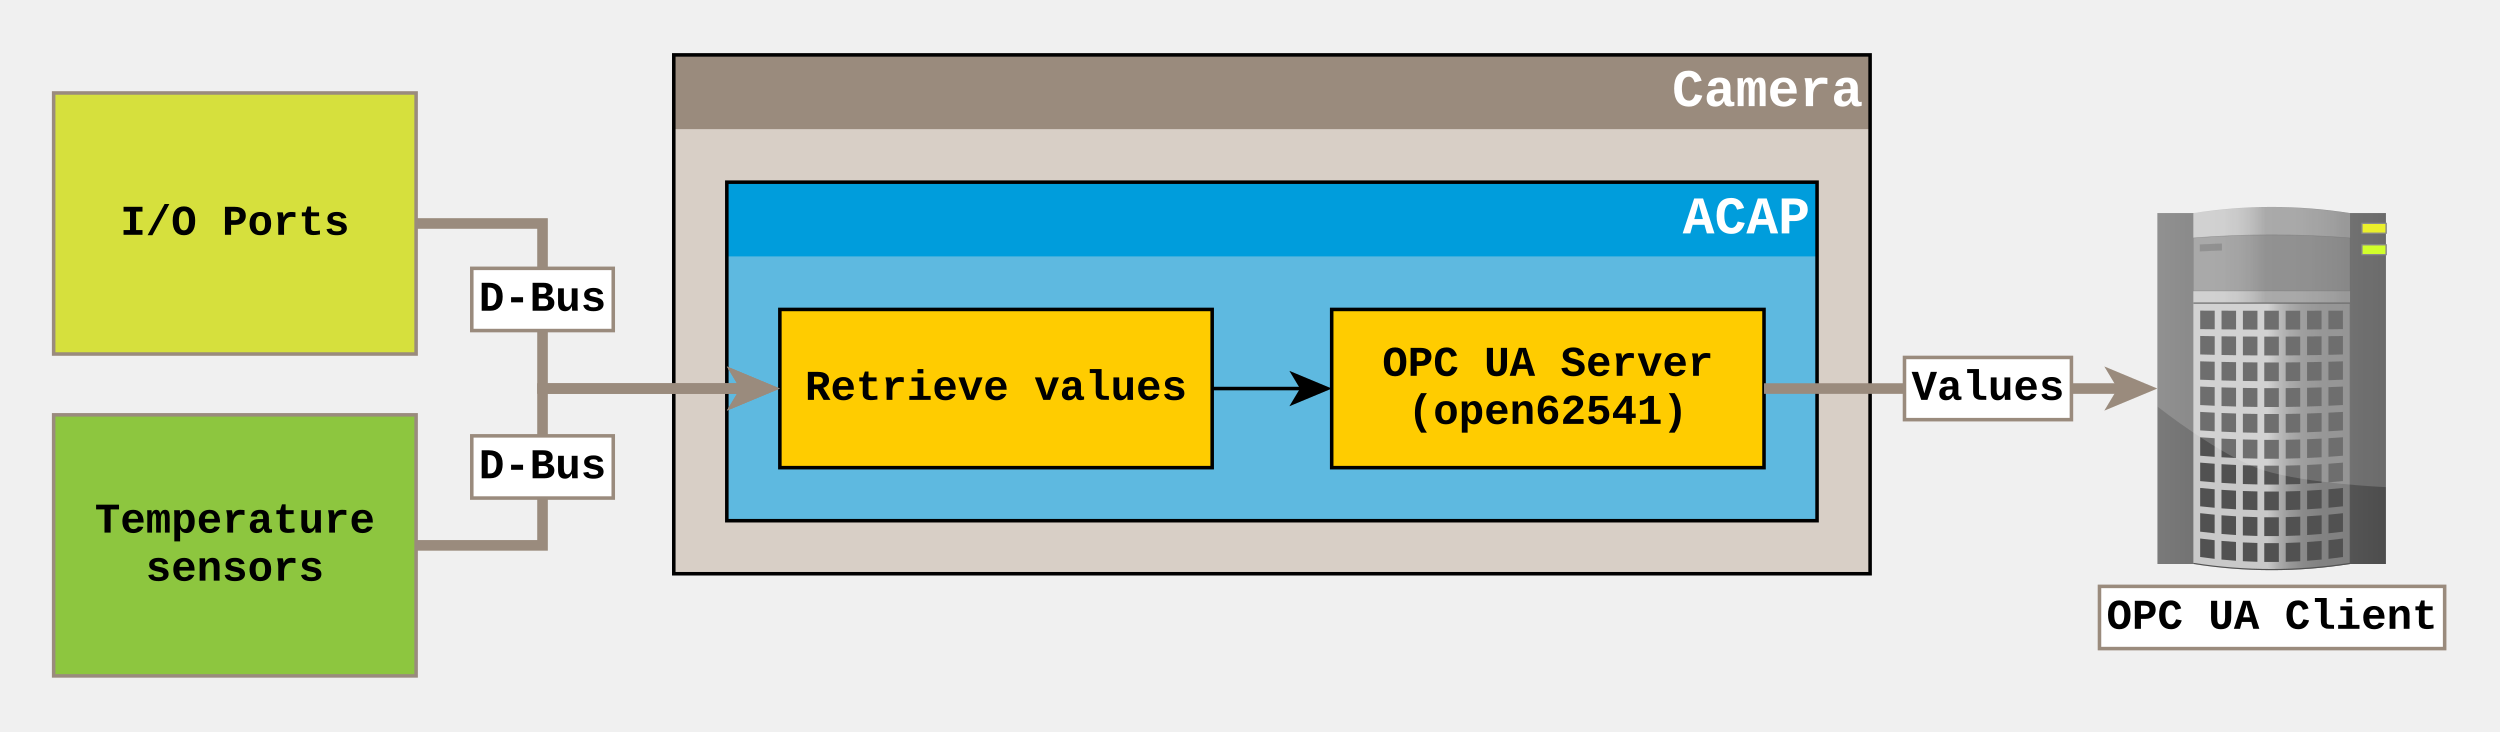
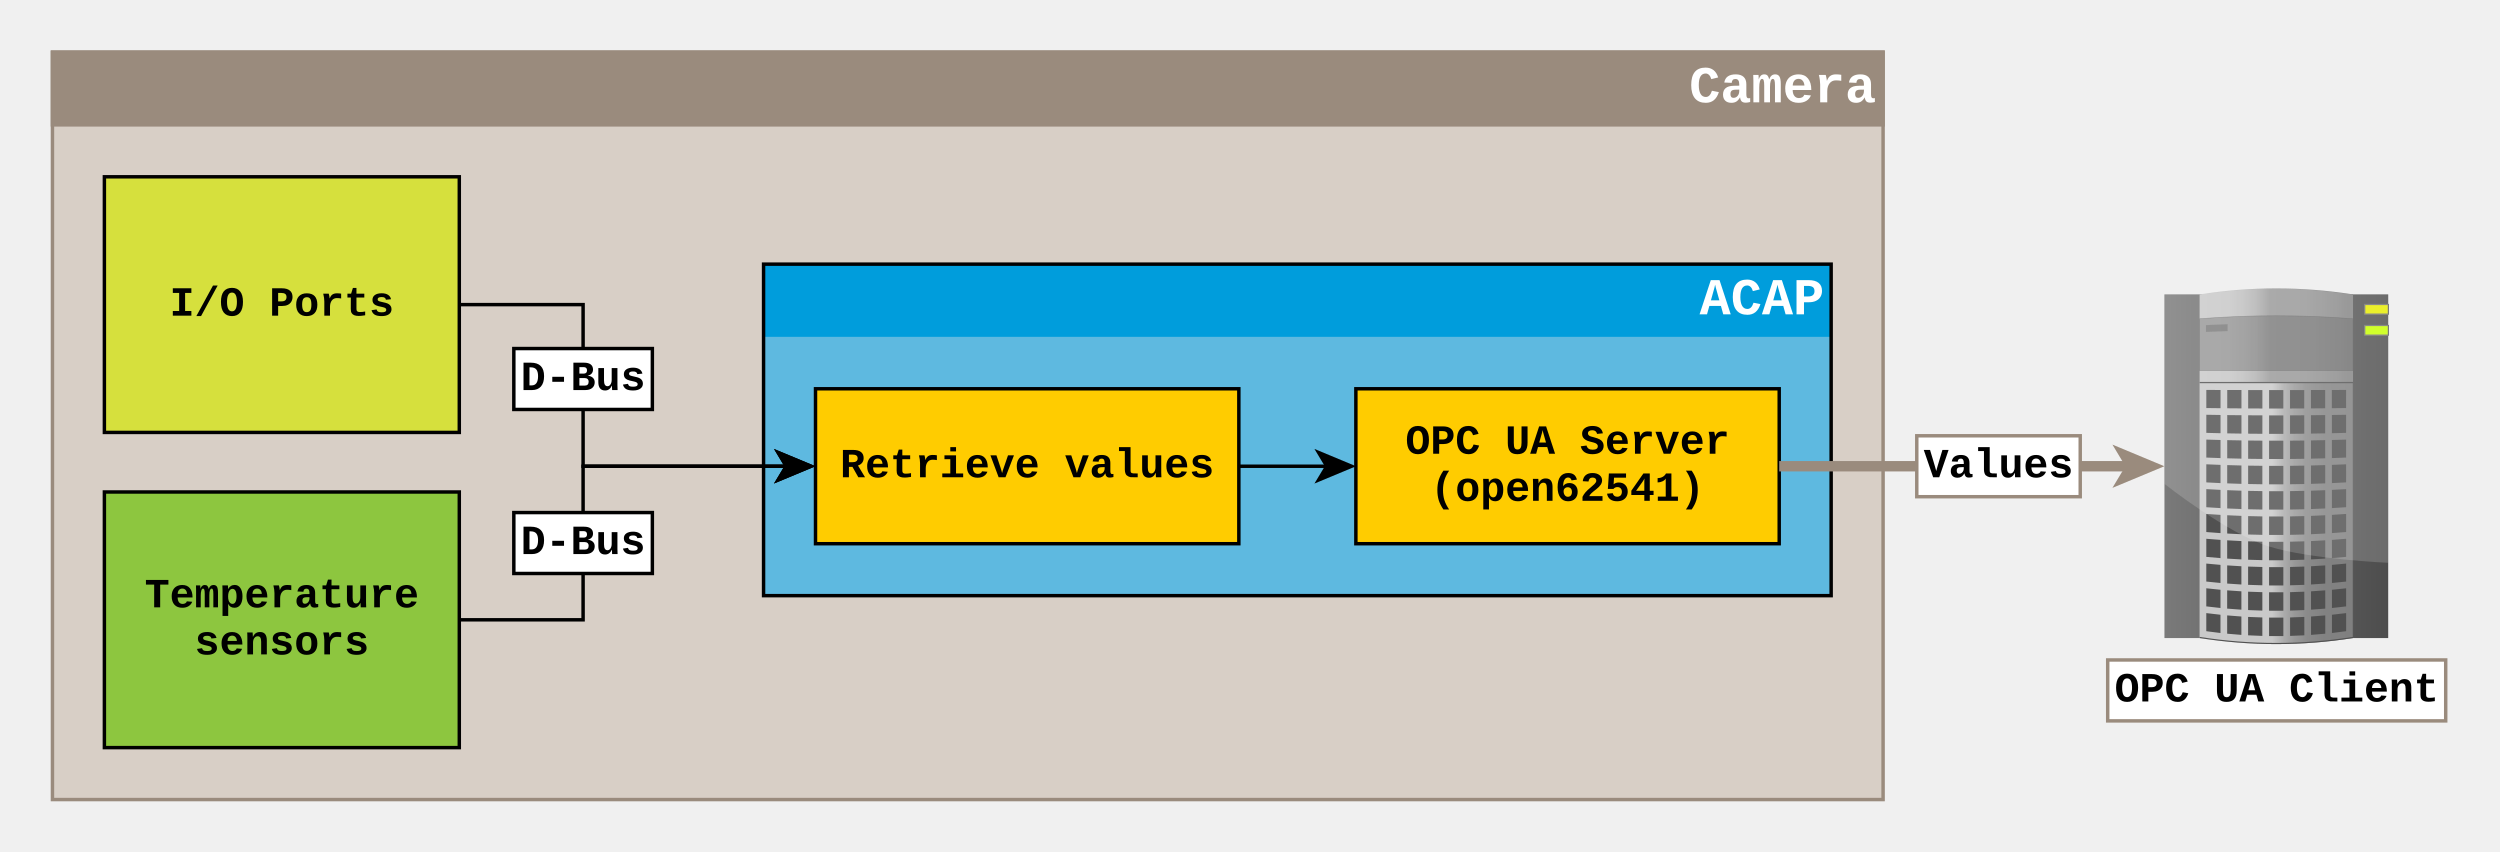
- <svg xmlns="http://www.w3.org/2000/svg" fill-opacity="1" color-rendering="auto" color-interpolation="auto" text-rendering="auto" stroke="black" stroke-linecap="square" width="707" stroke-miterlimit="10" shape-rendering="auto" stroke-opacity="1" fill="black" stroke-dasharray="none" font-weight="normal" stroke-width="1" height="207" font-family="'Dialog'" font-style="normal" stroke-linejoin="miter" font-size="12px" stroke-dashoffset="0" image-rendering="auto">
+ <svg xmlns="http://www.w3.org/2000/svg" fill-opacity="1" color-rendering="auto" color-interpolation="auto" text-rendering="auto" stroke="black" stroke-linecap="square" width="722" stroke-miterlimit="10" shape-rendering="auto" stroke-opacity="1" fill="black" stroke-dasharray="none" font-weight="normal" stroke-width="1" height="246" font-family="'Dialog'" font-style="normal" stroke-linejoin="miter" font-size="12px" stroke-dashoffset="0" image-rendering="auto">
  <defs id="genericDefs" />
  <g>
-     <g fill="rgb(216,207,198)" text-rendering="geometricPrecision" shape-rendering="geometricPrecision" transform="matrix(1,0,0,1,-813,-221)" stroke="rgb(216,207,198)">
-       <rect x="1003.544" width="338.32" height="146.73" y="236.524" clip-path="url(#clipPath2)" stroke="none" />
-     </g>
-     <g fill="rgb(154,139,125)" text-rendering="geometricPrecision" shape-rendering="geometricPrecision" transform="matrix(1,0,0,1,-813,-221)" stroke="rgb(154,139,125)">
-       <rect x="1003.544" width="338.32" height="20.992" y="236.524" clip-path="url(#clipPath2)" stroke="none" />
-     </g>
-     <g stroke-linecap="butt" font-size="15px" transform="matrix(1,0,0,1,-813,-221)" fill="white" text-rendering="geometricPrecision" font-family="'Courier New'" shape-rendering="geometricPrecision" stroke="white" font-weight="bold" stroke-miterlimit="1.45">
-       <text x="1285.855" xml:space="preserve" y="251.012" clip-path="url(#clipPath2)" stroke="none">Camera</text>
-     </g>
-     <g text-rendering="geometricPrecision" stroke-miterlimit="1.45" shape-rendering="geometricPrecision" transform="matrix(1,0,0,1,-813,-221)" stroke-linecap="butt">
-       <rect fill="none" x="1003.544" width="338.32" height="146.73" y="236.524" clip-path="url(#clipPath2)" />
-     </g>
-     <g fill="rgb(94,185,224)" text-rendering="geometricPrecision" shape-rendering="geometricPrecision" transform="matrix(1,0,0,1,-813,-221)" stroke="rgb(94,185,224)">
-       <rect x="1018.544" width="308.32" height="95.738" y="272.517" clip-path="url(#clipPath2)" stroke="none" />
-       <rect x="1018.544" y="272.517" clip-path="url(#clipPath2)" fill="rgb(0,157,220)" width="308.32" height="20.992" stroke="none" />
-     </g>
-     <g stroke-linecap="butt" font-size="15px" transform="matrix(1,0,0,1,-813,-221)" fill="white" text-rendering="geometricPrecision" font-family="'Courier New'" shape-rendering="geometricPrecision" stroke="white" font-weight="bold" stroke-miterlimit="1.45">
-       <text x="1288.858" xml:space="preserve" y="287.004" clip-path="url(#clipPath2)" stroke="none">ACAP</text>
-     </g>
-     <g text-rendering="geometricPrecision" stroke-miterlimit="1.45" shape-rendering="geometricPrecision" transform="matrix(1,0,0,1,-813,-221)" stroke-linecap="butt">
-       <rect fill="none" x="1018.544" width="308.32" height="95.738" y="272.517" clip-path="url(#clipPath2)" />
-     </g>
-     <g fill="rgb(255,204,0)" text-rendering="geometricPrecision" shape-rendering="geometricPrecision" transform="matrix(1,0,0,1,-813,-221)" stroke="rgb(255,204,0)">
-       <rect x="1189.602" width="122.262" height="44.746" y="308.509" clip-path="url(#clipPath2)" stroke="none" />
-     </g>
-     <g text-rendering="geometricPrecision" stroke-miterlimit="1.45" shape-rendering="geometricPrecision" transform="matrix(1,0,0,1,-813,-221)" stroke-linecap="butt">
-       <rect fill="none" x="1189.602" width="122.262" height="44.746" y="308.509" clip-path="url(#clipPath2)" />
-       <text x="1203.925" y="327.278" clip-path="url(#clipPath2)" font-family="'Courier New'" stroke="none" font-weight="bold" xml:space="preserve">OPC UA Server</text>
-       <text x="1211.126" y="340.872" clip-path="url(#clipPath2)" font-family="'Courier New'" stroke="none" font-weight="bold" xml:space="preserve">(open62541)</text>
-     </g>
-     <g fill="rgb(255,204,0)" text-rendering="geometricPrecision" shape-rendering="geometricPrecision" transform="matrix(1,0,0,1,-813,-221)" stroke="rgb(255,204,0)">
-       <rect x="1033.544" width="122.262" height="44.746" y="308.509" clip-path="url(#clipPath2)" stroke="none" />
-     </g>
-     <g text-rendering="geometricPrecision" stroke-miterlimit="1.45" shape-rendering="geometricPrecision" transform="matrix(1,0,0,1,-813,-221)" stroke-linecap="butt">
-       <rect fill="none" x="1033.544" width="122.262" height="44.746" y="308.509" clip-path="url(#clipPath2)" />
-       <text x="1040.666" y="334.075" clip-path="url(#clipPath2)" font-family="'Courier New'" stroke="none" font-weight="bold" xml:space="preserve">Retrieve values</text>
-     </g>
-     <g text-rendering="geometricPrecision" shape-rendering="geometricPrecision" transform="matrix(1.8475,0,0,1.8475,610.12,57.1494)">
+     <g text-rendering="geometricPrecision" shape-rendering="geometricPrecision" transform="matrix(1.8475,0,0,1.8475,625.0928,81.919)">
      <g clip-path="url(#clipPath3)">
        <svg xml:space="preserve" opacity="1" writing-mode="lr-tb" stop-color="rgb(0, 0, 0)" shape-rendering="auto" glyph-orientation-horizontal="0deg" color-profile="auto" lighting-color="rgb(255, 255, 255)" color="rgb(0, 0, 0)" font-weight="400" alignment-baseline="auto" font-style="normal" version="1.1" color-interpolation-filters="linearrgb" text-anchor="start" stroke-linecap="butt" color-interpolation="srgb" font-variant="normal" word-spacing="normal" fill-opacity="1" text-rendering="auto" clip-path="none" text-decoration="none" letter-spacing="normal" viewBox="0 -0.741 36 57" glyph-orientation-vertical="auto" display="inline" font-size-adjust="none" overflow="hidden" fill="rgb(0, 0, 0)" font-stretch="normal" stroke-dasharray="none" stroke-miterlimit="4" stop-opacity="1" color-rendering="auto" font-size="12" pointer-events="visiblepainted" mask="none" direction="ltr" baseline-shift="baseline" enable-background="new 0 -0.741 36 57" fill-rule="nonzero" image-rendering="auto" stroke-dashoffset="0" width="36px" marker-end="none" clip="auto" cursor="auto" stroke="none" filter="none" visibility="visible" kerning="auto" stroke-width="1" font-family="&quot;Arial&quot;,&quot;Helvetica&quot;,sans-serif" flood-opacity="1" clip-rule="nonzero" src="none" height="57px" unicode-bidi="normal" stroke-linejoin="miter" stroke-opacity="1" flood-color="rgb(0, 0, 0)" dominant-baseline="auto" marker-start="none" x="0px" marker-mid="none" y="0px">
          <defs>
            <clipPath clipPathUnits="userSpaceOnUse" id="clipPath1">
-               <path d="M0 0 L707 0 L707 207 L0 207 L0 0 Z" />
+               <path d="M0 0 L722 0 L722 246 L0 246 L0 0 Z" />
            </clipPath>
            <clipPath clipPathUnits="userSpaceOnUse" id="clipPath2">
-               <path d="M813 221 L1520 221 L1520 428 L813 428 L813 221 Z" />
+               <path d="M788 -78 L1510 -78 L1510 168 L788 168 L788 -78 Z" />
            </clipPath>
            <clipPath clipPathUnits="userSpaceOnUse" id="clipPath3">
-               <path d="M-330.235 -30.933 L52.438 -30.933 L52.438 81.109 L-330.235 81.109 L-330.235 -30.933 Z" />
+               <path d="M-338.339 -44.34 L52.452 -44.34 L52.452 88.811 L-338.339 88.811 L-338.339 -44.34 Z" />
            </clipPath>
          </defs>
          <linearGradient gradientTransform="matrix(1 0 0 1 -195.2002 -770.8008)" x1="230.177" x2="180.335" gradientUnits="userSpaceOnUse" y1="798.602" y2="798.602" id="svg1.SVGID_1_">
            <stop offset="0" style="stop-color:#4D4D4D" />
            <stop offset="1" style="stop-color:#8D8D8D" />
          </linearGradient>
          <rect fill="url(#svg1.SVGID_1_)" width="34.977" y="0.943" height="53.716" />
          <linearGradient gradientTransform="matrix(1 0 0 1 -195.2002 -770.8008)" x1="224.681" x2="200.697" gradientUnits="userSpaceOnUse" y1="798.602" y2="798.602" id="svg1.SVGID_2_">
            <stop offset="0.032" style="stop-color:#848484" />
            <stop offset="0.12" style="stop-color:#8C8C8C" />
            <stop offset="0.308" style="stop-color:#969696" />
            <stop offset="0.539" style="stop-color:#999999" />
            <stop offset="0.55" style="stop-color:#9C9C9C" />
            <stop offset="0.626" style="stop-color:#B0B0B0" />
            <stop offset="0.712" style="stop-color:#BEBEBE" />
            <stop offset="0.818" style="stop-color:#C7C7C7" />
            <stop offset="1" style="stop-color:#C9C9C9" />
          </linearGradient>
          <path fill="url(#svg1.SVGID_2_)" d="M5.497,0.943c7.945-1.258,16.04-1.258,23.983,0c0,17.905,0,35.811,0,53.716  c-7.943,1.258-16.039,1.258-23.983,0C5.497,36.753,5.497,18.848,5.497,0.943z" />
          <path fill="#515151" d="M5.497,14.621c7.995,0,15.989,0,23.983,0c0,13.346,0,26.693,0,40.037c-7.943,1.258-16.039,1.258-23.983,0  C5.497,41.314,5.497,27.967,5.497,14.621z" />
          <path fill="#565656" opacity="0.43" d="M5.497,4.745c7.982-0.628,16.001-0.628,23.983,0c0,2.707,0,5.413,0,8.12  c-7.994,0-15.989,0-23.983,0C5.497,10.158,5.497,7.452,5.497,4.745z" />
          <path fill="none" stroke-width="0.1" d="M5.497,4.745  c7.982-0.628,16.001-0.628,23.983,0c0,2.707,0,5.413,0,8.12c-7.994,0-15.989,0-23.983,0C5.497,10.158,5.497,7.452,5.497,4.745z" stroke-miterlimit="10" opacity="0.43" stroke="#4D4D4D" />
          <polygon enable-background="new    " points="  6.496,5.746 9.869,5.606 9.869,6.661 6.496,6.799 " fill="#565656" opacity="0.43" stroke="#4D4D4D" stroke-width="0.013" stroke-miterlimit="10" />
          <rect x="31.307" y="2.517" fill="#E7ED00" width="3.692" height="1.505" stroke="#717171" stroke-width="0.193" stroke-miterlimit="10" />
          <rect x="31.307" y="5.8" fill="#C8FF00" width="3.692" height="1.507" stroke="#717171" stroke-width="0.193" stroke-miterlimit="10" />
          <linearGradient y2="35.123" id="svg1.SVGID_3_" x1="29.441" gradientUnits="userSpaceOnUse" x2="5.5" y1="35.123">
            <stop offset="0" style="stop-color:#808080" />
            <stop offset="0.191" style="stop-color:#828282" />
            <stop offset="0.295" style="stop-color:#8A8A8A" />
            <stop offset="0.38" style="stop-color:#989898" />
            <stop offset="0.452" style="stop-color:#ACACAC" />
            <stop offset="0.517" style="stop-color:#C5C5C5" />
            <stop offset="0.527" style="stop-color:#C9C9C9" />
            <stop offset="0.591" style="stop-color:#C9C9C9" />
            <stop offset="0.968" style="stop-color:#C9C9C9" />
          </linearGradient>
          <path fill="url(#svg1.SVGID_3_)" d="M5.5,14.822c0,13.22,0,26.438,0,39.66c7.931,1.256,16.012,1.256,23.941,0c0-13.222,0-26.439,0-39.66  C21.461,14.822,13.48,14.822,5.5,14.822z M28.396,18.703c-0.74,0.01-1.482,0.02-2.225,0.029c0-0.951,0-1.901-0.001-2.85  c0.742-0.003,1.483-0.005,2.224-0.008C28.396,16.817,28.396,17.76,28.396,18.703z M16.354,42.496c0-0.961,0-1.924,0-2.885  c0.744,0.006,1.489,0.006,2.233,0c0,0.961,0,1.924,0,2.885C17.843,42.503,17.098,42.503,16.354,42.496z M18.587,43.568  c0,0.955,0,1.91,0,2.866c-0.744,0.009-1.489,0.009-2.234,0c0-0.956,0-1.911,0-2.866C17.098,43.574,17.843,43.574,18.587,43.568z   M18.586,27.742c0,0.961,0,1.922,0,2.886c-0.744,0.004-1.488,0.004-2.231,0c0-0.964,0-1.925,0-2.886  C17.099,27.746,17.842,27.746,18.586,27.742z M16.354,26.671c0-0.955,0-1.91,0-2.865c0.743,0.002,1.487,0.002,2.23,0  c0,0.955,0,1.91,0,2.865C17.842,26.675,17.099,26.675,16.354,26.671z M16.354,34.583c0-0.961,0-1.924,0-2.885  c0.744,0.004,1.488,0.004,2.231,0c0,0.961,0,1.924,0,2.885C17.842,34.588,17.099,34.588,16.354,34.583z M18.586,35.656  c0,0.961,0,1.924,0.001,2.885c-0.745,0.008-1.489,0.008-2.233,0c0-0.961,0-1.924,0-2.885C17.099,35.66,17.842,35.66,18.586,35.656z   M15.307,30.619c-0.742-0.01-1.484-0.021-2.227-0.039c0-0.957,0-1.916,0-2.875c0.742,0.014,1.485,0.023,2.226,0.029  C15.307,28.695,15.307,29.656,15.307,30.619z M15.307,31.689c0,0.961,0,1.924,0,2.885c-0.742-0.012-1.485-0.025-2.227-0.047  c0-0.959,0.001-1.92,0.001-2.877C13.822,31.667,14.565,31.68,15.307,31.689z M15.307,35.644c0,0.959,0,1.922-0.001,2.883  c-0.742-0.012-1.485-0.031-2.228-0.056c0-0.959,0.001-1.918,0.001-2.877C13.821,35.617,14.564,35.633,15.307,35.644z M15.306,39.597  c0,0.96,0,1.922,0,2.883c-0.742-0.016-1.486-0.037-2.228-0.064c0-0.959,0-1.916,0.001-2.877  C13.82,39.564,14.563,39.585,15.306,39.597z M19.637,39.597c0.742-0.012,1.484-0.033,2.227-0.059c0,0.959,0,1.918,0,2.875  c-0.741,0.029-1.483,0.052-2.227,0.064C19.637,41.519,19.637,40.559,19.637,39.597z M19.637,38.527c0-0.961,0-1.924,0-2.883  c0.74-0.012,1.482-0.027,2.225-0.05c0,0.959,0,1.918,0.002,2.876C21.121,38.496,20.377,38.515,19.637,38.527z M19.637,34.572  c0-0.961,0-1.922-0.002-2.883c0.741-0.01,1.483-0.021,2.225-0.039c0.002,0.957,0.002,1.916,0.002,2.875  C21.119,34.547,20.376,34.564,19.637,34.572z M19.635,30.619c0-0.963,0-1.924,0-2.885c0.74-0.006,1.483-0.017,2.225-0.029  c0,0.959,0,1.916,0,2.875C21.118,30.599,20.376,30.609,19.635,30.619z M19.633,26.666c0-0.955,0-1.909,0-2.864  c0.741-0.005,1.483-0.013,2.227-0.021c0,0.951,0,1.903,0,2.856C21.118,26.65,20.375,26.66,19.633,26.666z M19.633,22.732  c-0.001-0.963-0.001-1.924-0.001-2.885c0.741-0.002,1.483-0.006,2.226-0.012c0,0.959,0.002,1.918,0.002,2.877  C21.116,22.72,20.374,22.728,19.633,22.732z M18.586,22.736c-0.744,0.002-1.487,0.002-2.23,0c0-0.963,0-1.924,0-2.887  c0.743,0.002,1.487,0.002,2.23,0C18.586,20.813,18.586,21.773,18.586,22.736z M15.309,22.732c-0.742-0.004-1.483-0.012-2.226-0.02  c0-0.959,0.001-1.918,0.001-2.877c0.742,0.006,1.484,0.01,2.226,0.012C15.31,20.808,15.309,21.769,15.309,22.732z M15.309,23.801  c0,0.955,0,1.91,0,2.864c-0.742-0.006-1.483-0.016-2.227-0.027c0-0.953,0-1.906,0-2.859C13.825,23.789,14.566,23.796,15.309,23.801z   M12.036,26.617c-0.742-0.017-1.483-0.033-2.225-0.055c0-0.947,0-1.895,0.001-2.841c0.741,0.019,1.483,0.031,2.225,0.042  C12.037,24.716,12.036,25.666,12.036,26.617z M12.035,27.683c0,0.957,0,1.916,0,2.873c-0.742-0.021-1.483-0.047-2.225-0.076  c0-0.953,0-1.904,0-2.857C10.552,27.646,11.293,27.667,12.035,27.683z M12.035,31.621c0,0.957-0.001,1.914-0.001,2.871  c-0.742-0.023-1.483-0.055-2.224-0.092c0-0.953,0-1.906,0-2.859C10.551,31.572,11.292,31.6,12.035,31.621z M12.033,35.56  c0,0.956-0.001,1.914-0.001,2.871c-0.742-0.031-1.484-0.066-2.225-0.111c0-0.953,0.001-1.906,0.001-2.858  C10.549,35.5,11.291,35.533,12.033,35.56z M12.031,39.498c0,0.955,0,1.914-0.001,2.869c-0.742-0.035-1.484-0.078-2.225-0.129  c0-0.953,0-1.904,0.001-2.857C10.547,39.426,11.289,39.465,12.031,39.498z M12.03,43.435c0,0.951-0.001,1.901-0.001,2.854  c-0.742-0.041-1.484-0.09-2.225-0.149c0-0.944,0.001-1.892,0.001-2.838C10.546,43.353,11.288,43.4,12.03,43.435z M13.077,43.482  c0.743,0.031,1.486,0.053,2.228,0.067c0,0.956,0,1.91,0,2.864c-0.742-0.016-1.486-0.041-2.229-0.074  C13.077,45.389,13.077,44.435,13.077,43.482z M15.305,47.486c0,0.961,0,1.922,0,2.883c-0.743-0.019-1.487-0.047-2.23-0.084  c0-0.959,0-1.918,0.001-2.875C13.818,47.443,14.562,47.468,15.305,47.486z M16.353,47.504c0.745,0.009,1.49,0.009,2.234,0  c0.001,0.96,0.001,1.924,0.001,2.883c-0.745,0.011-1.49,0.011-2.235,0C16.353,49.427,16.353,48.464,16.353,47.504z M19.639,47.486  c0.741-0.018,1.483-0.043,2.227-0.076c0,0.957,0.002,1.916,0.002,2.875c-0.742,0.037-1.486,0.065-2.229,0.084  C19.639,49.406,19.639,48.447,19.639,47.486z M19.637,46.414c0-0.954,0-1.908,0-2.864c0.742-0.015,1.484-0.036,2.229-0.067  c0,0.953,0,1.905,0,2.857C21.122,46.373,20.379,46.398,19.637,46.414z M22.911,43.435c0.741-0.035,1.483-0.082,2.224-0.135  c0,0.945,0,1.895,0.002,2.838c-0.74,0.059-1.482,0.107-2.226,0.15C22.911,45.336,22.911,44.386,22.911,43.435z M22.911,42.369  c-0.001-0.957-0.001-1.914-0.002-2.871c0.741-0.032,1.483-0.069,2.225-0.117c0,0.954,0.001,1.906,0.001,2.857  C24.395,42.289,23.652,42.333,22.911,42.369z M22.909,38.431c0-0.957-0.001-1.915-0.001-2.871c0.742-0.027,1.482-0.061,2.224-0.098  c0.001,0.951,0.001,1.904,0.001,2.857C24.393,38.363,23.65,38.4,22.909,38.431z M22.908,34.494c0-0.957-0.002-1.916-0.002-2.871  c0.742-0.021,1.482-0.051,2.225-0.079c0,0.952,0,1.903,0.001,2.856C24.391,34.437,23.648,34.468,22.908,34.494z M22.906,30.556  c0-0.957,0-1.916-0.002-2.873c0.742-0.016,1.484-0.037,2.226-0.061c0,0.953,0.001,1.904,0.001,2.857  C24.391,30.509,23.648,30.535,22.906,30.556z M22.904,26.617c0-0.951,0-1.901,0-2.854c0.74-0.011,1.482-0.025,2.224-0.042  c0,0.946,0.001,1.894,0.001,2.841C24.389,26.583,23.646,26.601,22.904,26.617z M22.902,22.699c0-0.957,0-1.916,0-2.874  c0.742-0.007,1.482-0.014,2.225-0.023c0.001,0.953,0.001,1.906,0.001,2.859C24.387,22.676,23.646,22.689,22.902,22.699z   M22.902,18.76C22.9,17.802,22.9,16.845,22.9,15.887c0.742,0,1.481-0.003,2.225-0.004c0.001,0.953,0.001,1.906,0.002,2.858  C24.385,18.75,23.643,18.756,22.902,18.76z M21.855,18.767c-0.742,0.004-1.482,0.007-2.225,0.009c0-0.961,0-1.922,0-2.884  c0.741,0,1.482-0.001,2.225-0.002C21.855,16.849,21.855,17.808,21.855,18.767z M18.585,18.779c-0.743,0.001-1.486,0.001-2.229,0  c0-0.961,0-1.923,0-2.885c0.742,0,1.486,0,2.229,0C18.585,16.855,18.585,17.817,18.585,18.779z M15.31,18.777  c-0.742-0.002-1.483-0.005-2.225-0.009c0-0.959,0-1.918,0-2.877c0.742,0,1.483,0.001,2.225,0.002  C15.31,16.854,15.31,17.815,15.31,18.777z M12.039,18.76c-0.742-0.005-1.483-0.011-2.225-0.019c0-0.953,0-1.905,0.001-2.858  c0.742,0.001,1.483,0.004,2.224,0.004C12.039,16.845,12.039,17.803,12.039,18.76z M12.039,19.827c0,0.957-0.001,1.915-0.001,2.872  c-0.741-0.01-1.483-0.021-2.224-0.035c0-0.953,0-1.906,0-2.859C10.555,19.813,11.296,19.819,12.039,19.827z M8.768,22.64  c-0.741-0.018-1.482-0.035-2.223-0.057c0-0.943,0-1.887,0-2.831c0.741,0.013,1.482,0.025,2.223,0.036  C8.768,20.739,8.768,21.689,8.768,22.64z M8.767,23.697c0,0.944,0,1.89,0,2.832c-0.741-0.024-1.482-0.053-2.223-0.084  c0-0.938,0-1.873,0-2.811C7.284,23.658,8.026,23.679,8.767,23.697z M8.766,27.587c0,0.949-0.001,1.898-0.001,2.85  c-0.74-0.033-1.481-0.068-2.222-0.111c0-0.942,0-1.887,0-2.83C7.284,27.529,8.025,27.56,8.766,27.587z M8.765,31.494  c0,0.951-0.001,1.9-0.001,2.852c-0.74-0.04-1.481-0.087-2.221-0.139c0-0.943,0-1.887,0-2.831C7.283,31.42,8.023,31.459,8.765,31.494  z M8.763,35.404c0,0.949,0,1.899,0,2.851c-0.741-0.052-1.481-0.104-2.22-0.168c0-0.942,0-1.886,0-2.829  C7.282,35.31,8.022,35.361,8.763,35.404z M8.762,39.312c0,0.949,0,1.899-0.001,2.852c-0.741-0.059-1.48-0.123-2.219-0.195  c0-0.943,0-1.889,0-2.83C7.281,39.203,8.021,39.26,8.762,39.312z M8.76,43.219c0,0.944,0,1.888-0.001,2.832  c-0.74-0.065-1.479-0.14-2.218-0.224c0-0.938,0-1.875,0-2.812C7.281,43.092,8.02,43.16,8.76,43.219z M8.759,47.109  c0,0.951,0,1.9,0,2.851c-0.741-0.073-1.48-0.158-2.219-0.253c0-0.942,0-1.887,0-2.828C7.279,46.964,8.019,47.039,8.759,47.109z   M9.804,47.201c0.741,0.06,1.483,0.111,2.224,0.154c0,0.955,0,1.912,0,2.868c-0.742-0.045-1.484-0.103-2.225-0.166  C9.804,49.107,9.804,48.154,9.804,47.201z M12.027,51.291c0,0.957,0,1.916,0,2.873c-0.742-0.053-1.484-0.114-2.225-0.188  c0-0.951,0.001-1.904,0.001-2.857C10.544,51.187,11.285,51.244,12.027,51.291z M13.075,51.353c0.743,0.039,1.486,0.067,2.229,0.086  c0,0.961,0,1.922,0,2.885c-0.743-0.021-1.487-0.053-2.229-0.094C13.075,53.269,13.075,52.312,13.075,51.353z M16.353,51.459  c0.745,0.009,1.49,0.009,2.235,0c0,0.961,0,1.924,0,2.885c-0.745,0.013-1.491,0.013-2.235,0  C16.353,53.382,16.353,52.42,16.353,51.459z M19.639,51.439c0.741-0.019,1.485-0.049,2.229-0.086c0,0.959,0,1.92,0.001,2.877  c-0.743,0.041-1.485,0.072-2.229,0.094C19.639,53.361,19.639,52.4,19.639,51.439z M22.913,51.291  c0.743-0.047,1.483-0.104,2.226-0.172c0,0.953,0,1.906,0,2.857c-0.74,0.073-1.481,0.135-2.224,0.188  C22.914,53.205,22.914,52.248,22.913,51.291z M22.913,50.224c-0.001-0.956-0.001-1.912-0.001-2.869  c0.742-0.043,1.484-0.095,2.225-0.154c0,0.953,0,1.906,0.002,2.857C24.396,50.123,23.654,50.179,22.913,50.224z M26.184,47.109  c0.739-0.066,1.479-0.145,2.217-0.229c0,0.942,0,1.887,0,2.83c-0.736,0.092-1.478,0.177-2.217,0.252  C26.184,49.009,26.184,48.06,26.184,47.109z M26.184,46.051c-0.002-0.944-0.002-1.888-0.002-2.832  c0.739-0.06,1.48-0.127,2.219-0.202c0,0.938,0,1.873,0,2.811C27.662,45.912,26.923,45.986,26.184,46.051z M26.182,42.162  c0-0.95-0.002-1.9-0.002-2.85c0.74-0.052,1.48-0.109,2.219-0.176c0.002,0.943,0.002,1.887,0.002,2.83  C27.662,42.039,26.921,42.105,26.182,42.162z M26.18,38.253c0-0.95,0-1.9-0.002-2.852c0.742-0.041,1.482-0.093,2.221-0.146  c0,0.942,0,1.887,0,2.829C27.66,38.15,26.92,38.203,26.18,38.253z M26.178,34.345c0-0.949,0-1.898,0-2.852  c0.74-0.034,1.481-0.073,2.221-0.117c0,0.943,0,1.887,0,2.83C27.659,34.258,26.918,34.305,26.178,34.345z M26.177,30.437  c0-0.949,0-1.9-0.001-2.85c0.741-0.027,1.481-0.059,2.221-0.092c0,0.943,0.002,1.888,0.002,2.83  C27.659,30.367,26.918,30.404,26.177,30.437z M26.176,26.529c-0.001-0.942-0.001-1.888-0.001-2.832  c0.742-0.018,1.482-0.039,2.222-0.063c0,0.938,0,1.873,0,2.811C27.657,26.476,26.917,26.503,26.176,26.529z M26.174,22.64  c0-0.951-0.001-1.901-0.001-2.851c0.741-0.01,1.483-0.022,2.224-0.035c0,0.943,0,1.886,0,2.831  C27.657,22.605,26.915,22.623,26.174,22.64z M8.769,15.881c0,0.95,0,1.9-0.001,2.85c-0.741-0.008-1.482-0.018-2.223-0.028  c0-0.943,0-1.887,0-2.83C7.286,15.876,8.028,15.878,8.769,15.881z M6.54,50.758c0.738,0.097,1.478,0.183,2.218,0.258  c0,0.95,0,1.901,0,2.853c-0.741-0.084-1.48-0.178-2.218-0.28C6.54,52.646,6.54,51.701,6.54,50.758z M26.184,53.869  c0-0.95,0-1.899,0-2.853c0.739-0.075,1.479-0.163,2.217-0.259c0.002,0.941,0.002,1.889,0.002,2.83  C27.663,53.693,26.925,53.785,26.184,53.869z" />
          <path fill="#FFFFFF" id="svg1.highlight_2_" d="M0,0.943h5.497c0,0,6.847-0.943,11.974-0.943  C22.6,0,29.48,0.943,29.48,0.943h5.496v41.951c0,0-12.076-0.521-18.623-2.548C9.807,38.32,0,30.557,0,30.557V0.943z" enable-background="new    " opacity="0.17" />
        </svg>
      </g>
    </g>
-     <g fill="white" text-rendering="geometricPrecision" shape-rendering="geometricPrecision" transform="matrix(1,0,0,1,-813,-221)" stroke="white">
-       <rect x="1406.732" width="97.615" height="17.594" y="386.827" clip-path="url(#clipPath2)" stroke="none" />
-       <rect x="1406.732" y="386.827" clip-path="url(#clipPath2)" fill="none" width="97.615" height="17.594" stroke="rgb(154,139,125)" stroke-miterlimit="1.6" />
+     <g fill="white" text-rendering="geometricPrecision" shape-rendering="geometricPrecision" transform="matrix(1,0,0,1,-788,78)" stroke="white">
+       <rect x="1396.705" width="97.615" height="17.594" y="112.596" clip-path="url(#clipPath2)" stroke="none" />
    </g>
-     <g stroke-linecap="butt" transform="matrix(1,0,0,1,-813,-221)" text-rendering="geometricPrecision" font-family="'Courier New'" shape-rendering="geometricPrecision" font-weight="bold" stroke-miterlimit="1.45">
-       <text x="1408.732" xml:space="preserve" y="398.817" clip-path="url(#clipPath2)" stroke="none">OPC UA Client</text>
+     <g fill="rgb(154,139,125)" text-rendering="geometricPrecision" stroke-miterlimit="1.6" shape-rendering="geometricPrecision" transform="matrix(1,0,0,1,-788,78)" stroke="rgb(154,139,125)">
+       <rect fill="none" x="1396.705" width="97.615" height="17.594" y="112.596" clip-path="url(#clipPath2)" />
    </g>
-     <g fill="rgb(214,224,61)" text-rendering="geometricPrecision" shape-rendering="geometricPrecision" transform="matrix(1,0,0,1,-813,-221)" stroke="rgb(214,224,61)">
-       <rect x="828.173" width="102.499" height="73.827" y="247.29" clip-path="url(#clipPath2)" stroke="none" />
+     <g stroke-linecap="butt" transform="matrix(1,0,0,1,-788,78)" text-rendering="geometricPrecision" font-family="'Courier New'" shape-rendering="geometricPrecision" font-weight="bold" stroke-miterlimit="1.45">
+       <text x="1398.705" xml:space="preserve" y="124.587" clip-path="url(#clipPath2)" stroke="none">OPC UA Client</text>
    </g>
-     <g stroke-linecap="butt" transform="matrix(1,0,0,1,-813,-221)" fill="rgb(154,139,125)" text-rendering="geometricPrecision" shape-rendering="geometricPrecision" stroke="rgb(154,139,125)" stroke-miterlimit="1.45">
-       <rect fill="none" x="828.173" width="102.499" height="73.827" y="247.29" clip-path="url(#clipPath2)" />
+     <g fill="rgb(216,207,198)" text-rendering="geometricPrecision" shape-rendering="geometricPrecision" transform="matrix(1,0,0,1,-788,78)" stroke="rgb(216,207,198)">
+       <rect x="803.146" width="528.691" height="215.847" y="-62.933" clip-path="url(#clipPath2)" stroke="none" />
+       <rect x="803.146" y="-62.933" clip-path="url(#clipPath2)" fill="rgb(154,139,125)" width="528.691" height="20.992" stroke="none" />
+       <rect x="803.146" y="-62.933" clip-path="url(#clipPath2)" fill="none" width="528.691" height="20.992" stroke="rgb(154,139,125)" stroke-miterlimit="1.6" />
    </g>
-     <g stroke-linecap="butt" transform="matrix(1,0,0,1,-813,-221)" text-rendering="geometricPrecision" font-family="'Courier New'" shape-rendering="geometricPrecision" font-weight="bold" stroke-miterlimit="1.45">
-       <text x="847.017" xml:space="preserve" y="287.397" clip-path="url(#clipPath2)" stroke="none">I/O Ports</text>
+     <g stroke-linecap="butt" font-size="15px" transform="matrix(1,0,0,1,-788,78)" fill="white" text-rendering="geometricPrecision" font-family="'Courier New'" shape-rendering="geometricPrecision" stroke="white" font-weight="bold" stroke-miterlimit="1.45">
+       <text x="1275.828" xml:space="preserve" y="-48.445" clip-path="url(#clipPath2)" stroke="none">Camera</text>
    </g>
-     <g fill="rgb(141,198,63)" text-rendering="geometricPrecision" shape-rendering="geometricPrecision" transform="matrix(1,0,0,1,-813,-221)" stroke="rgb(141,198,63)">
-       <rect x="828.173" width="102.499" height="73.827" y="338.317" clip-path="url(#clipPath2)" stroke="none" />
+     <g stroke-linecap="butt" transform="matrix(1,0,0,1,-788,78)" fill="rgb(154,139,125)" text-rendering="geometricPrecision" shape-rendering="geometricPrecision" stroke="rgb(154,139,125)" stroke-miterlimit="1.45">
+       <rect fill="none" x="803.146" width="528.691" height="215.847" y="-62.933" clip-path="url(#clipPath2)" />
    </g>
-     <g stroke-linecap="butt" transform="matrix(1,0,0,1,-813,-221)" fill="rgb(154,139,125)" text-rendering="geometricPrecision" shape-rendering="geometricPrecision" stroke="rgb(154,139,125)" stroke-miterlimit="1.45">
-       <rect fill="none" x="828.173" width="102.499" height="73.827" y="338.317" clip-path="url(#clipPath2)" />
+     <g fill="rgb(214,224,61)" text-rendering="geometricPrecision" shape-rendering="geometricPrecision" transform="matrix(1,0,0,1,-788,78)" stroke="rgb(214,224,61)">
+       <rect x="818.146" width="102.499" height="73.827" y="-26.941" clip-path="url(#clipPath2)" stroke="none" />
    </g>
-     <g stroke-linecap="butt" transform="matrix(1,0,0,1,-813,-221)" text-rendering="geometricPrecision" font-family="'Courier New'" shape-rendering="geometricPrecision" font-weight="bold" stroke-miterlimit="1.45">
-       <text x="839.816" xml:space="preserve" y="371.627" clip-path="url(#clipPath2)" stroke="none">Temperature</text>
-       <text x="854.218" xml:space="preserve" y="385.221" clip-path="url(#clipPath2)" stroke="none">sensors</text>
-       <path fill="none" d="M1155.806 330.882 L1181.635 330.882" clip-path="url(#clipPath2)" />
-       <path d="M1189.635 330.882 L1177.635 325.882 L1180.635 330.882 L1177.635 335.882 Z" stroke="none" clip-path="url(#clipPath2)" />
+     <g text-rendering="geometricPrecision" stroke-miterlimit="1.45" shape-rendering="geometricPrecision" transform="matrix(1,0,0,1,-788,78)" stroke-linecap="butt">
+       <rect fill="none" x="818.146" width="102.499" height="73.827" y="-26.941" clip-path="url(#clipPath2)" />
+       <text x="836.99" y="13.166" clip-path="url(#clipPath2)" font-family="'Courier New'" stroke="none" font-weight="bold" xml:space="preserve">I/O Ports</text>
    </g>
-     <g stroke-linecap="butt" transform="matrix(1,0,0,1,-813,-221)" fill="rgb(154,139,125)" text-rendering="geometricPrecision" shape-rendering="geometricPrecision" stroke="rgb(154,139,125)" stroke-width="3" stroke-miterlimit="1.45">
-       <path fill="none" d="M1311.864 330.882 L1413.093 330.882" clip-path="url(#clipPath2)" />
-       <path d="M1423.093 330.882 L1408.093 324.632 L1411.843 330.882 L1408.093 337.132 Z" clip-path="url(#clipPath2)" stroke="none" />
-       <rect x="1351.592" y="322.085" clip-path="url(#clipPath2)" fill="white" width="47.207" height="17.594" stroke="none" />
-       <rect stroke-linecap="square" x="1351.592" y="322.085" clip-path="url(#clipPath2)" fill="none" width="47.207" height="17.594" stroke-width="1" stroke-miterlimit="1.6" />
+     <g fill="rgb(141,198,63)" text-rendering="geometricPrecision" shape-rendering="geometricPrecision" transform="matrix(1,0,0,1,-788,78)" stroke="rgb(141,198,63)">
+       <rect x="818.146" width="102.499" height="73.827" y="64.086" clip-path="url(#clipPath2)" stroke="none" />
    </g>
-     <g stroke-linecap="butt" transform="matrix(1,0,0,1,-813,-221)" text-rendering="geometricPrecision" font-family="'Courier New'" shape-rendering="geometricPrecision" font-weight="bold" stroke-miterlimit="1.45">
-       <text x="1353.592" xml:space="preserve" y="334.075" clip-path="url(#clipPath2)" stroke="none">Values</text>
+     <g text-rendering="geometricPrecision" stroke-miterlimit="1.45" shape-rendering="geometricPrecision" transform="matrix(1,0,0,1,-788,78)" stroke-linecap="butt">
+       <rect fill="none" x="818.146" width="102.499" height="73.827" y="64.086" clip-path="url(#clipPath2)" />
+       <text x="829.789" y="97.397" clip-path="url(#clipPath2)" font-family="'Courier New'" stroke="none" font-weight="bold" xml:space="preserve">Temperature</text>
+       <text x="844.191" y="110.99" clip-path="url(#clipPath2)" font-family="'Courier New'" stroke="none" font-weight="bold" xml:space="preserve">sensors</text>
    </g>
-     <g stroke-linecap="butt" transform="matrix(1,0,0,1,-813,-221)" fill="rgb(154,139,125)" text-rendering="geometricPrecision" shape-rendering="geometricPrecision" stroke="rgb(154,139,125)" stroke-width="3" stroke-miterlimit="1.45">
-       <path fill="none" d="M930.672 284.203 L966.424 284.203 L966.424 330.882 L1023.544 330.882" clip-path="url(#clipPath2)" />
-       <path d="M1033.544 330.882 L1018.544 324.632 L1022.294 330.882 L1018.544 337.132 Z" clip-path="url(#clipPath2)" stroke="none" />
-       <rect x="946.421" y="296.889" clip-path="url(#clipPath2)" fill="white" width="40.006" height="17.594" stroke="none" />
-       <rect stroke-linecap="square" x="946.421" y="296.889" clip-path="url(#clipPath2)" fill="none" width="40.006" height="17.594" stroke-width="1" stroke-miterlimit="1.6" />
+     <g fill="rgb(94,185,224)" text-rendering="geometricPrecision" shape-rendering="geometricPrecision" transform="matrix(1,0,0,1,-788,78)" stroke="rgb(94,185,224)">
+       <rect x="1008.517" width="308.32" height="95.738" y="-1.714" clip-path="url(#clipPath2)" stroke="none" />
+       <rect x="1008.517" y="-1.714" clip-path="url(#clipPath2)" fill="rgb(0,157,220)" width="308.32" height="20.992" stroke="none" />
    </g>
-     <g stroke-linecap="butt" transform="matrix(1,0,0,1,-813,-221)" text-rendering="geometricPrecision" font-family="'Courier New'" shape-rendering="geometricPrecision" font-weight="bold" stroke-miterlimit="1.45">
-       <text x="948.421" xml:space="preserve" y="308.88" clip-path="url(#clipPath2)" stroke="none">D-Bus</text>
+     <g stroke-linecap="butt" font-size="15px" transform="matrix(1,0,0,1,-788,78)" fill="white" text-rendering="geometricPrecision" font-family="'Courier New'" shape-rendering="geometricPrecision" stroke="white" font-weight="bold" stroke-miterlimit="1.45">
+       <text x="1278.831" xml:space="preserve" y="12.774" clip-path="url(#clipPath2)" stroke="none">ACAP</text>
    </g>
-     <g stroke-linecap="butt" transform="matrix(1,0,0,1,-813,-221)" fill="rgb(154,139,125)" text-rendering="geometricPrecision" shape-rendering="geometricPrecision" stroke="rgb(154,139,125)" stroke-width="3" stroke-miterlimit="1.45">
-       <path fill="none" d="M930.672 375.23 L966.424 375.23 L966.424 330.882 L1023.544 330.882" clip-path="url(#clipPath2)" />
-       <path d="M1033.544 330.882 L1018.544 324.632 L1022.294 330.882 L1018.544 337.132 Z" clip-path="url(#clipPath2)" stroke="none" />
-       <rect x="946.421" y="344.259" clip-path="url(#clipPath2)" fill="white" width="40.006" height="17.594" stroke="none" />
-       <rect stroke-linecap="square" x="946.421" y="344.259" clip-path="url(#clipPath2)" fill="none" width="40.006" height="17.594" stroke-width="1" stroke-miterlimit="1.6" />
+     <g text-rendering="geometricPrecision" stroke-miterlimit="1.45" shape-rendering="geometricPrecision" transform="matrix(1,0,0,1,-788,78)" stroke-linecap="butt">
+       <rect fill="none" x="1008.517" width="308.32" height="95.738" y="-1.714" clip-path="url(#clipPath2)" />
    </g>
-     <g stroke-linecap="butt" transform="matrix(1,0,0,1,-813,-221)" text-rendering="geometricPrecision" font-family="'Courier New'" shape-rendering="geometricPrecision" font-weight="bold" stroke-miterlimit="1.45">
-       <text x="948.421" xml:space="preserve" y="356.249" clip-path="url(#clipPath2)" stroke="none">D-Bus</text>
+     <g fill="rgb(255,204,0)" text-rendering="geometricPrecision" shape-rendering="geometricPrecision" transform="matrix(1,0,0,1,-788,78)" stroke="rgb(255,204,0)">
+       <rect x="1179.574" width="122.262" height="44.746" y="34.278" clip-path="url(#clipPath2)" stroke="none" />
+     </g>
+     <g text-rendering="geometricPrecision" stroke-miterlimit="1.45" shape-rendering="geometricPrecision" transform="matrix(1,0,0,1,-788,78)" stroke-linecap="butt">
+       <rect fill="none" x="1179.574" width="122.262" height="44.746" y="34.278" clip-path="url(#clipPath2)" />
+       <text x="1193.898" y="53.048" clip-path="url(#clipPath2)" font-family="'Courier New'" stroke="none" font-weight="bold" xml:space="preserve">OPC UA Server</text>
+       <text x="1201.099" y="66.641" clip-path="url(#clipPath2)" font-family="'Courier New'" stroke="none" font-weight="bold" xml:space="preserve">(open62541)</text>
+     </g>
+     <g fill="rgb(255,204,0)" text-rendering="geometricPrecision" shape-rendering="geometricPrecision" transform="matrix(1,0,0,1,-788,78)" stroke="rgb(255,204,0)">
+       <rect x="1023.517" width="122.262" height="44.746" y="34.278" clip-path="url(#clipPath2)" stroke="none" />
+     </g>
+     <g text-rendering="geometricPrecision" stroke-miterlimit="1.45" shape-rendering="geometricPrecision" transform="matrix(1,0,0,1,-788,78)" stroke-linecap="butt">
+       <rect fill="none" x="1023.517" width="122.262" height="44.746" y="34.278" clip-path="url(#clipPath2)" />
+       <text x="1030.639" y="59.845" clip-path="url(#clipPath2)" font-family="'Courier New'" stroke="none" font-weight="bold" xml:space="preserve">Retrieve values</text>
+       <path fill="none" d="M1301.837 56.651 L1403.066 56.651" stroke-width="3" clip-path="url(#clipPath2)" stroke="rgb(154,139,125)" />
+       <path fill="rgb(154,139,125)" d="M1413.066 56.651 L1398.066 50.401 L1401.816 56.651 L1398.066 62.901 Z" stroke-width="3" clip-path="url(#clipPath2)" stroke="none" />
+       <rect x="1341.565" y="47.854" clip-path="url(#clipPath2)" fill="white" width="47.207" height="17.594" stroke="none" stroke-width="3" />
+     </g>
+     <g fill="rgb(154,139,125)" text-rendering="geometricPrecision" stroke-miterlimit="1.6" shape-rendering="geometricPrecision" transform="matrix(1,0,0,1,-788,78)" stroke="rgb(154,139,125)">
+       <rect fill="none" x="1341.565" width="47.207" height="17.594" y="47.854" clip-path="url(#clipPath2)" />
+     </g>
+     <g stroke-linecap="butt" transform="matrix(1,0,0,1,-788,78)" text-rendering="geometricPrecision" font-family="'Courier New'" shape-rendering="geometricPrecision" font-weight="bold" stroke-miterlimit="1.45">
+       <text x="1343.565" xml:space="preserve" y="59.845" clip-path="url(#clipPath2)" stroke="none">Values</text>
+       <path fill="none" d="M920.645 9.973 L956.397 9.973 L956.397 56.651 L1015.517 56.651" clip-path="url(#clipPath2)" />
+       <path d="M1023.517 56.651 L1011.517 51.651 L1014.517 56.651 L1011.517 61.651 Z" stroke="none" clip-path="url(#clipPath2)" />
+     </g>
+     <g stroke-linecap="butt" transform="matrix(1,0,0,1,-788,78)" fill="white" text-rendering="geometricPrecision" shape-rendering="geometricPrecision" stroke="white" stroke-miterlimit="1.45">
+       <rect x="936.394" width="40.006" height="17.594" y="22.659" clip-path="url(#clipPath2)" stroke="none" />
+     </g>
+     <g text-rendering="geometricPrecision" stroke-miterlimit="1.6" shape-rendering="geometricPrecision" transform="matrix(1,0,0,1,-788,78)">
+       <rect fill="none" x="936.394" width="40.006" height="17.594" y="22.659" clip-path="url(#clipPath2)" />
+     </g>
+     <g stroke-linecap="butt" transform="matrix(1,0,0,1,-788,78)" text-rendering="geometricPrecision" font-family="'Courier New'" shape-rendering="geometricPrecision" font-weight="bold" stroke-miterlimit="1.45">
+       <text x="938.394" xml:space="preserve" y="34.649" clip-path="url(#clipPath2)" stroke="none">D-Bus</text>
+       <path fill="none" d="M920.645 101 L956.397 101 L956.397 56.651 L1015.517 56.651" clip-path="url(#clipPath2)" />
+       <path d="M1023.517 56.651 L1011.517 51.651 L1014.517 56.651 L1011.517 61.651 Z" stroke="none" clip-path="url(#clipPath2)" />
+     </g>
+     <g stroke-linecap="butt" transform="matrix(1,0,0,1,-788,78)" fill="white" text-rendering="geometricPrecision" shape-rendering="geometricPrecision" stroke="white" stroke-miterlimit="1.45">
+       <rect x="936.394" width="40.006" height="17.594" y="70.029" clip-path="url(#clipPath2)" stroke="none" />
+     </g>
+     <g text-rendering="geometricPrecision" stroke-miterlimit="1.6" shape-rendering="geometricPrecision" transform="matrix(1,0,0,1,-788,78)">
+       <rect fill="none" x="936.394" width="40.006" height="17.594" y="70.029" clip-path="url(#clipPath2)" />
+     </g>
+     <g stroke-linecap="butt" transform="matrix(1,0,0,1,-788,78)" text-rendering="geometricPrecision" font-family="'Courier New'" shape-rendering="geometricPrecision" font-weight="bold" stroke-miterlimit="1.45">
+       <text x="938.394" xml:space="preserve" y="82.019" clip-path="url(#clipPath2)" stroke="none">D-Bus</text>
+       <path fill="none" d="M1145.779 56.651 L1171.608 56.651" clip-path="url(#clipPath2)" />
+       <path d="M1179.608 56.651 L1167.608 51.651 L1170.608 56.651 L1167.608 61.651 Z" stroke="none" clip-path="url(#clipPath2)" />
    </g>
  </g>
</svg>
